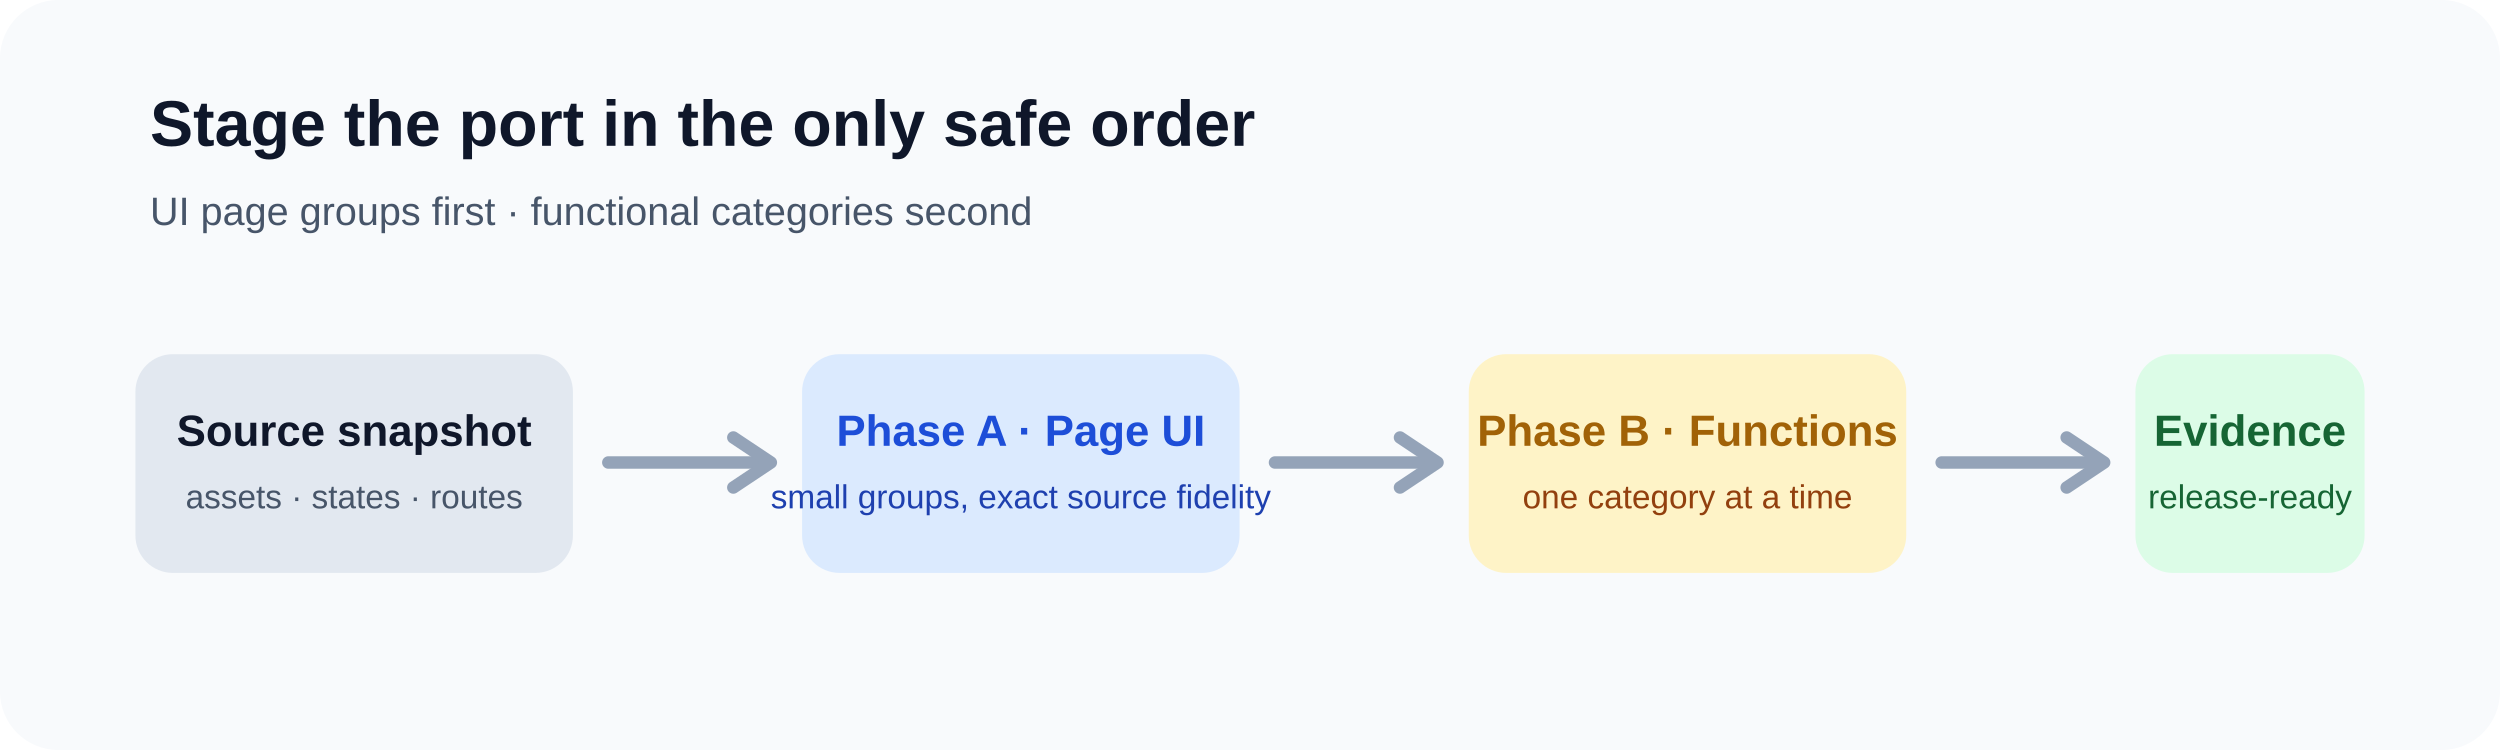
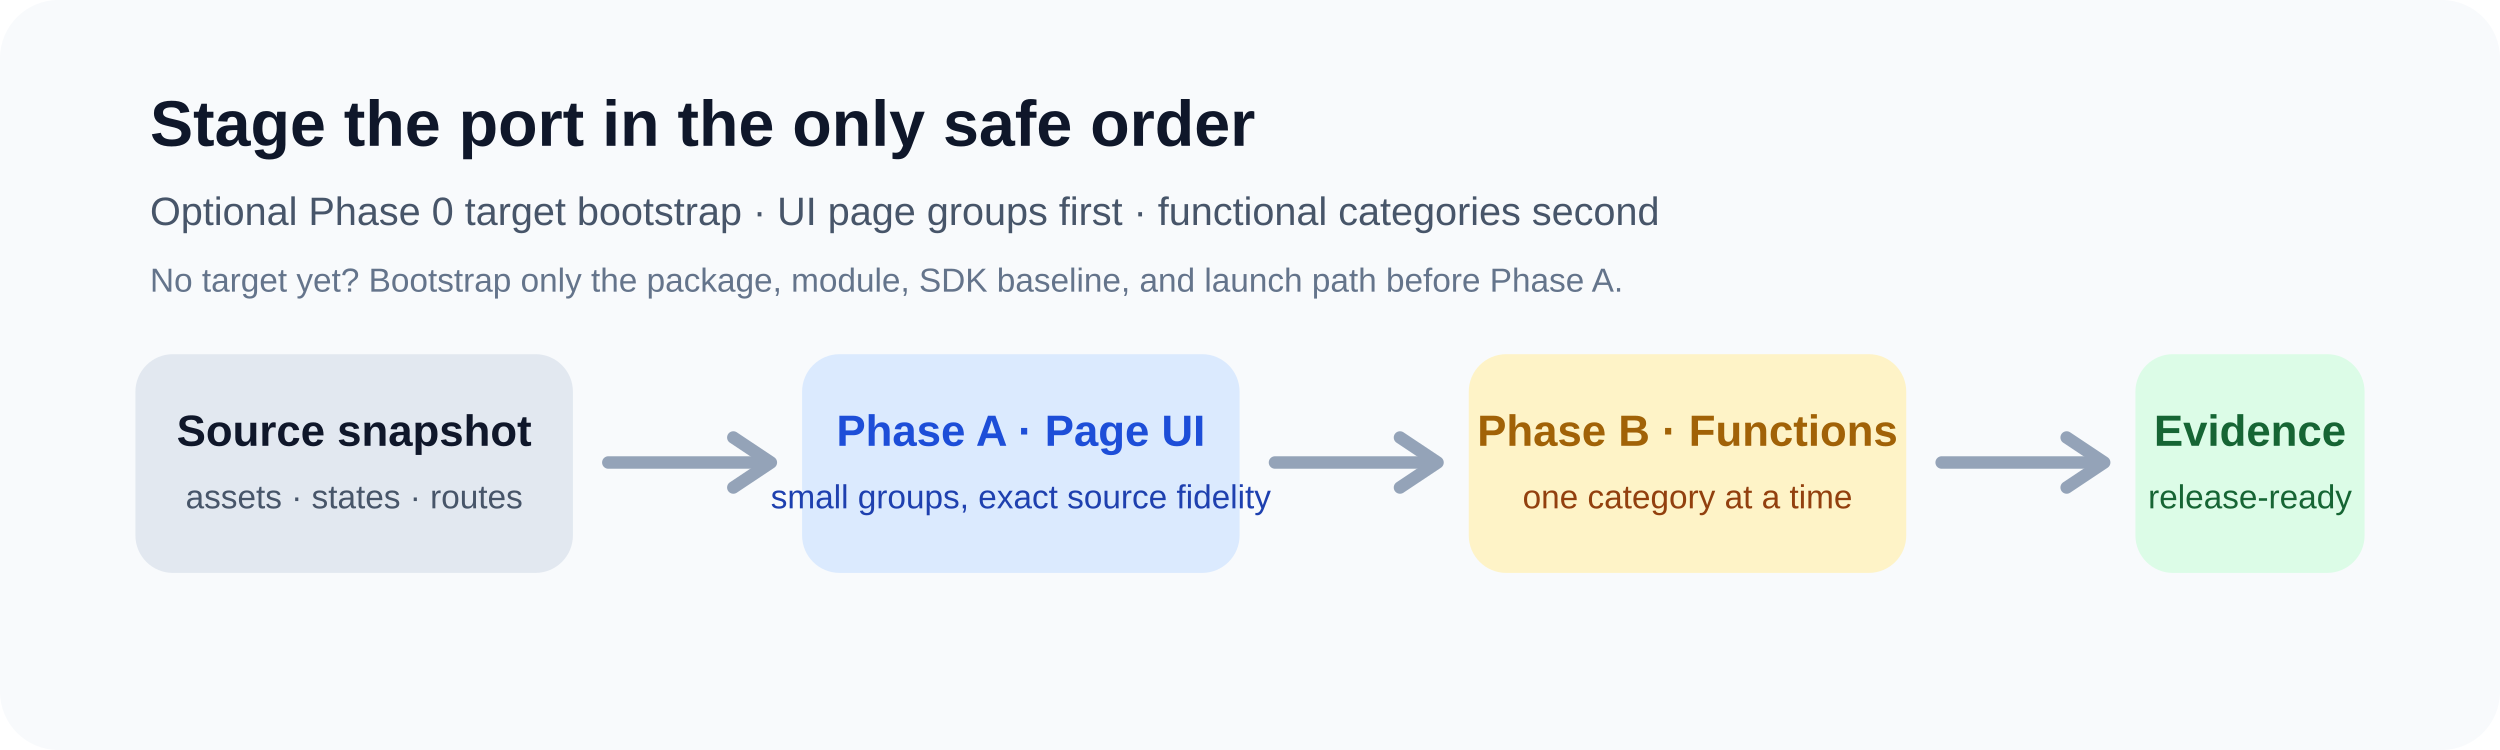
<svg xmlns="http://www.w3.org/2000/svg" width="1200" height="360" viewBox="0 0 1200 360" role="img" aria-labelledby="title desc">
  <rect width="1200" height="360" fill="#f8fafc" rx="28" />
  <text x="72" y="70" fill="#0f172a" font-family="Arial, sans-serif" font-size="31" font-weight="700">Stage the port in the only safe order</text>
-   <text x="72" y="108" fill="#475569" font-family="Arial, sans-serif" font-size="19">UI page groups first · functional categories second</text>
+   <text x="72" y="108" fill="#475569" font-family="Arial, sans-serif" font-size="19">Optional Phase 0 target bootstrap · UI page groups first · functional categories second</text>
+   <text x="72" y="140" fill="#64748b" font-family="Arial, sans-serif" font-size="16">No target yet? Bootstrap only the package, module, SDK baseline, and launch path before Phase A.</text>
  <g font-family="Arial, sans-serif" text-anchor="middle">
    <rect x="65" y="170" width="210" height="105" rx="18" fill="#e2e8f0" />
    <text x="170" y="214" fill="#0f172a" font-size="21" font-weight="700">Source snapshot</text>
    <text x="170" y="244" fill="#475569" font-size="16">assets · states · routes</text>
    <path d="M292 222h70" stroke="#94a3b8" stroke-width="6" stroke-linecap="round" />
    <path d="M352 210l18 12-18 12" fill="none" stroke="#94a3b8" stroke-width="6" stroke-linecap="round" stroke-linejoin="round" />
    <rect x="385" y="170" width="210" height="105" rx="18" fill="#dbeafe" />
    <text x="490" y="214" fill="#1d4ed8" font-size="21" font-weight="700">Phase A · Page UI</text>
    <text x="490" y="244" fill="#1e40af" font-size="16">small groups, exact source fidelity</text>
    <path d="M612 222h70" stroke="#94a3b8" stroke-width="6" stroke-linecap="round" />
    <path d="M672 210l18 12-18 12" fill="none" stroke="#94a3b8" stroke-width="6" stroke-linecap="round" stroke-linejoin="round" />
    <rect x="705" y="170" width="210" height="105" rx="18" fill="#fef3c7" />
    <text x="810" y="214" fill="#a16207" font-size="21" font-weight="700">Phase B · Functions</text>
    <text x="810" y="244" fill="#92400e" font-size="16">one category at a time</text>
    <path d="M932 222h70" stroke="#94a3b8" stroke-width="6" stroke-linecap="round" />
    <path d="M992 210l18 12-18 12" fill="none" stroke="#94a3b8" stroke-width="6" stroke-linecap="round" stroke-linejoin="round" />
    <rect x="1025" y="170" width="110" height="105" rx="18" fill="#dcfce7" />
    <text x="1080" y="214" fill="#166534" font-size="21" font-weight="700">Evidence</text>
    <text x="1080" y="244" fill="#166534" font-size="16">release-ready</text>
  </g>
</svg>
